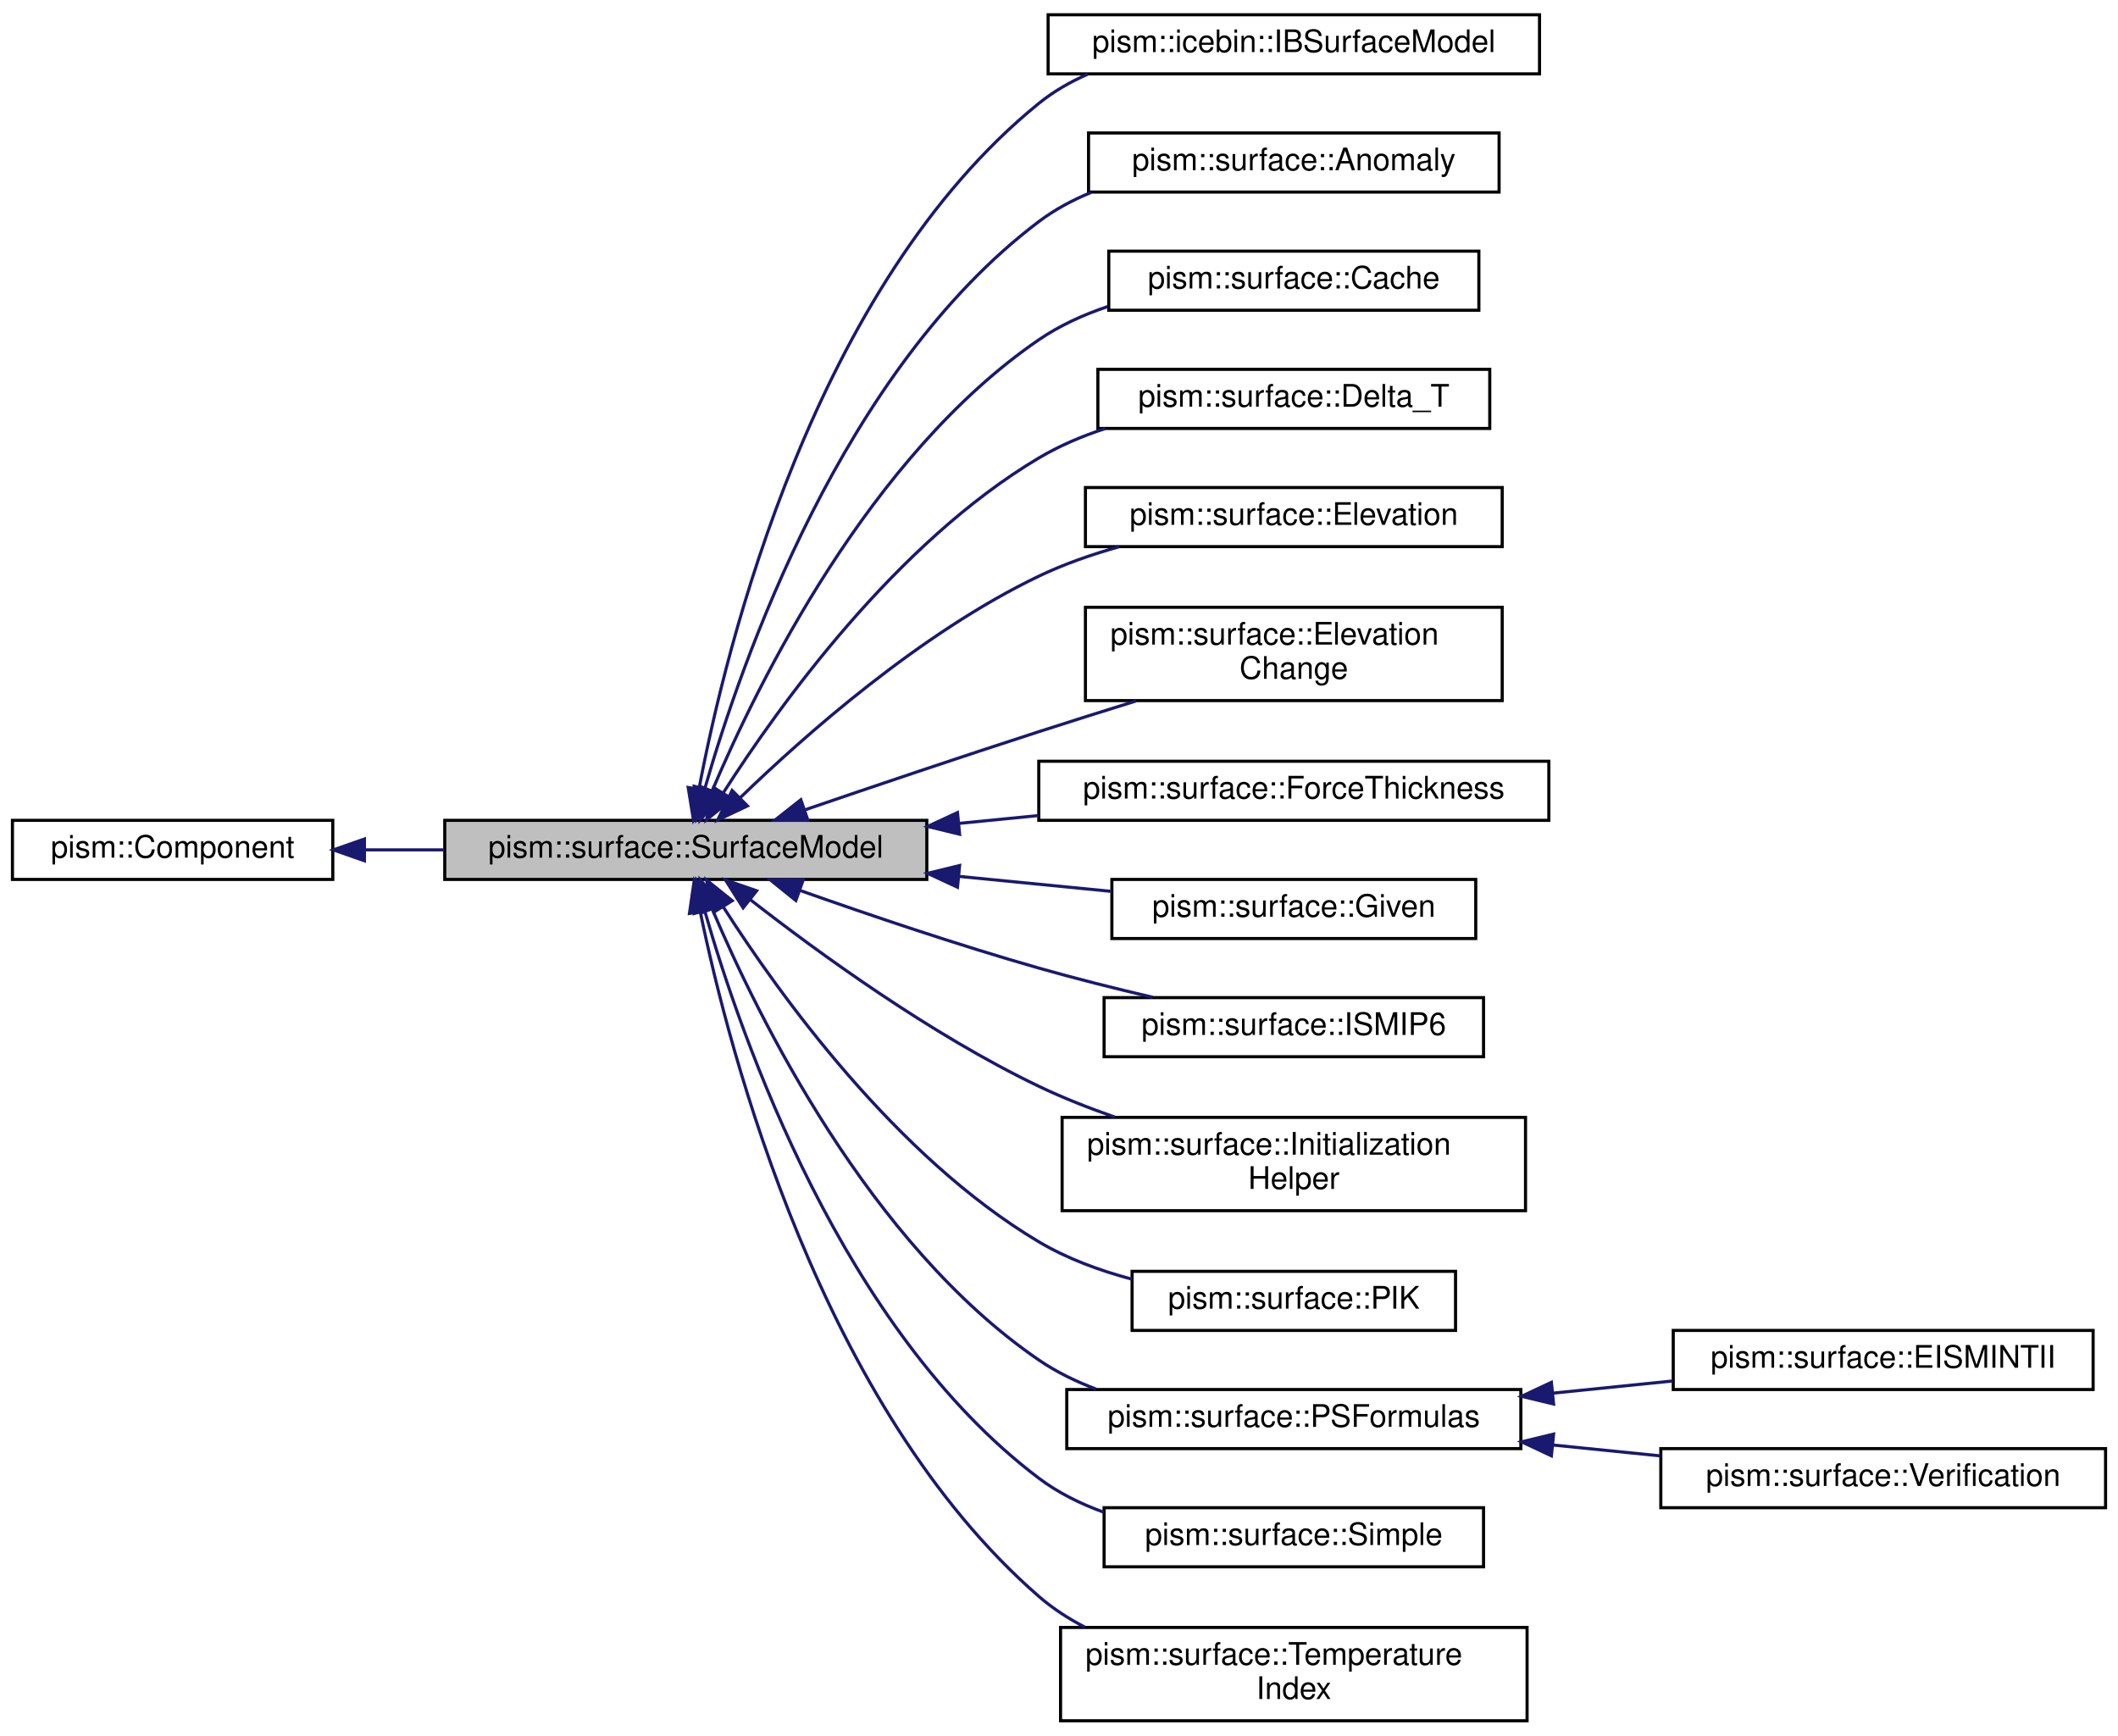
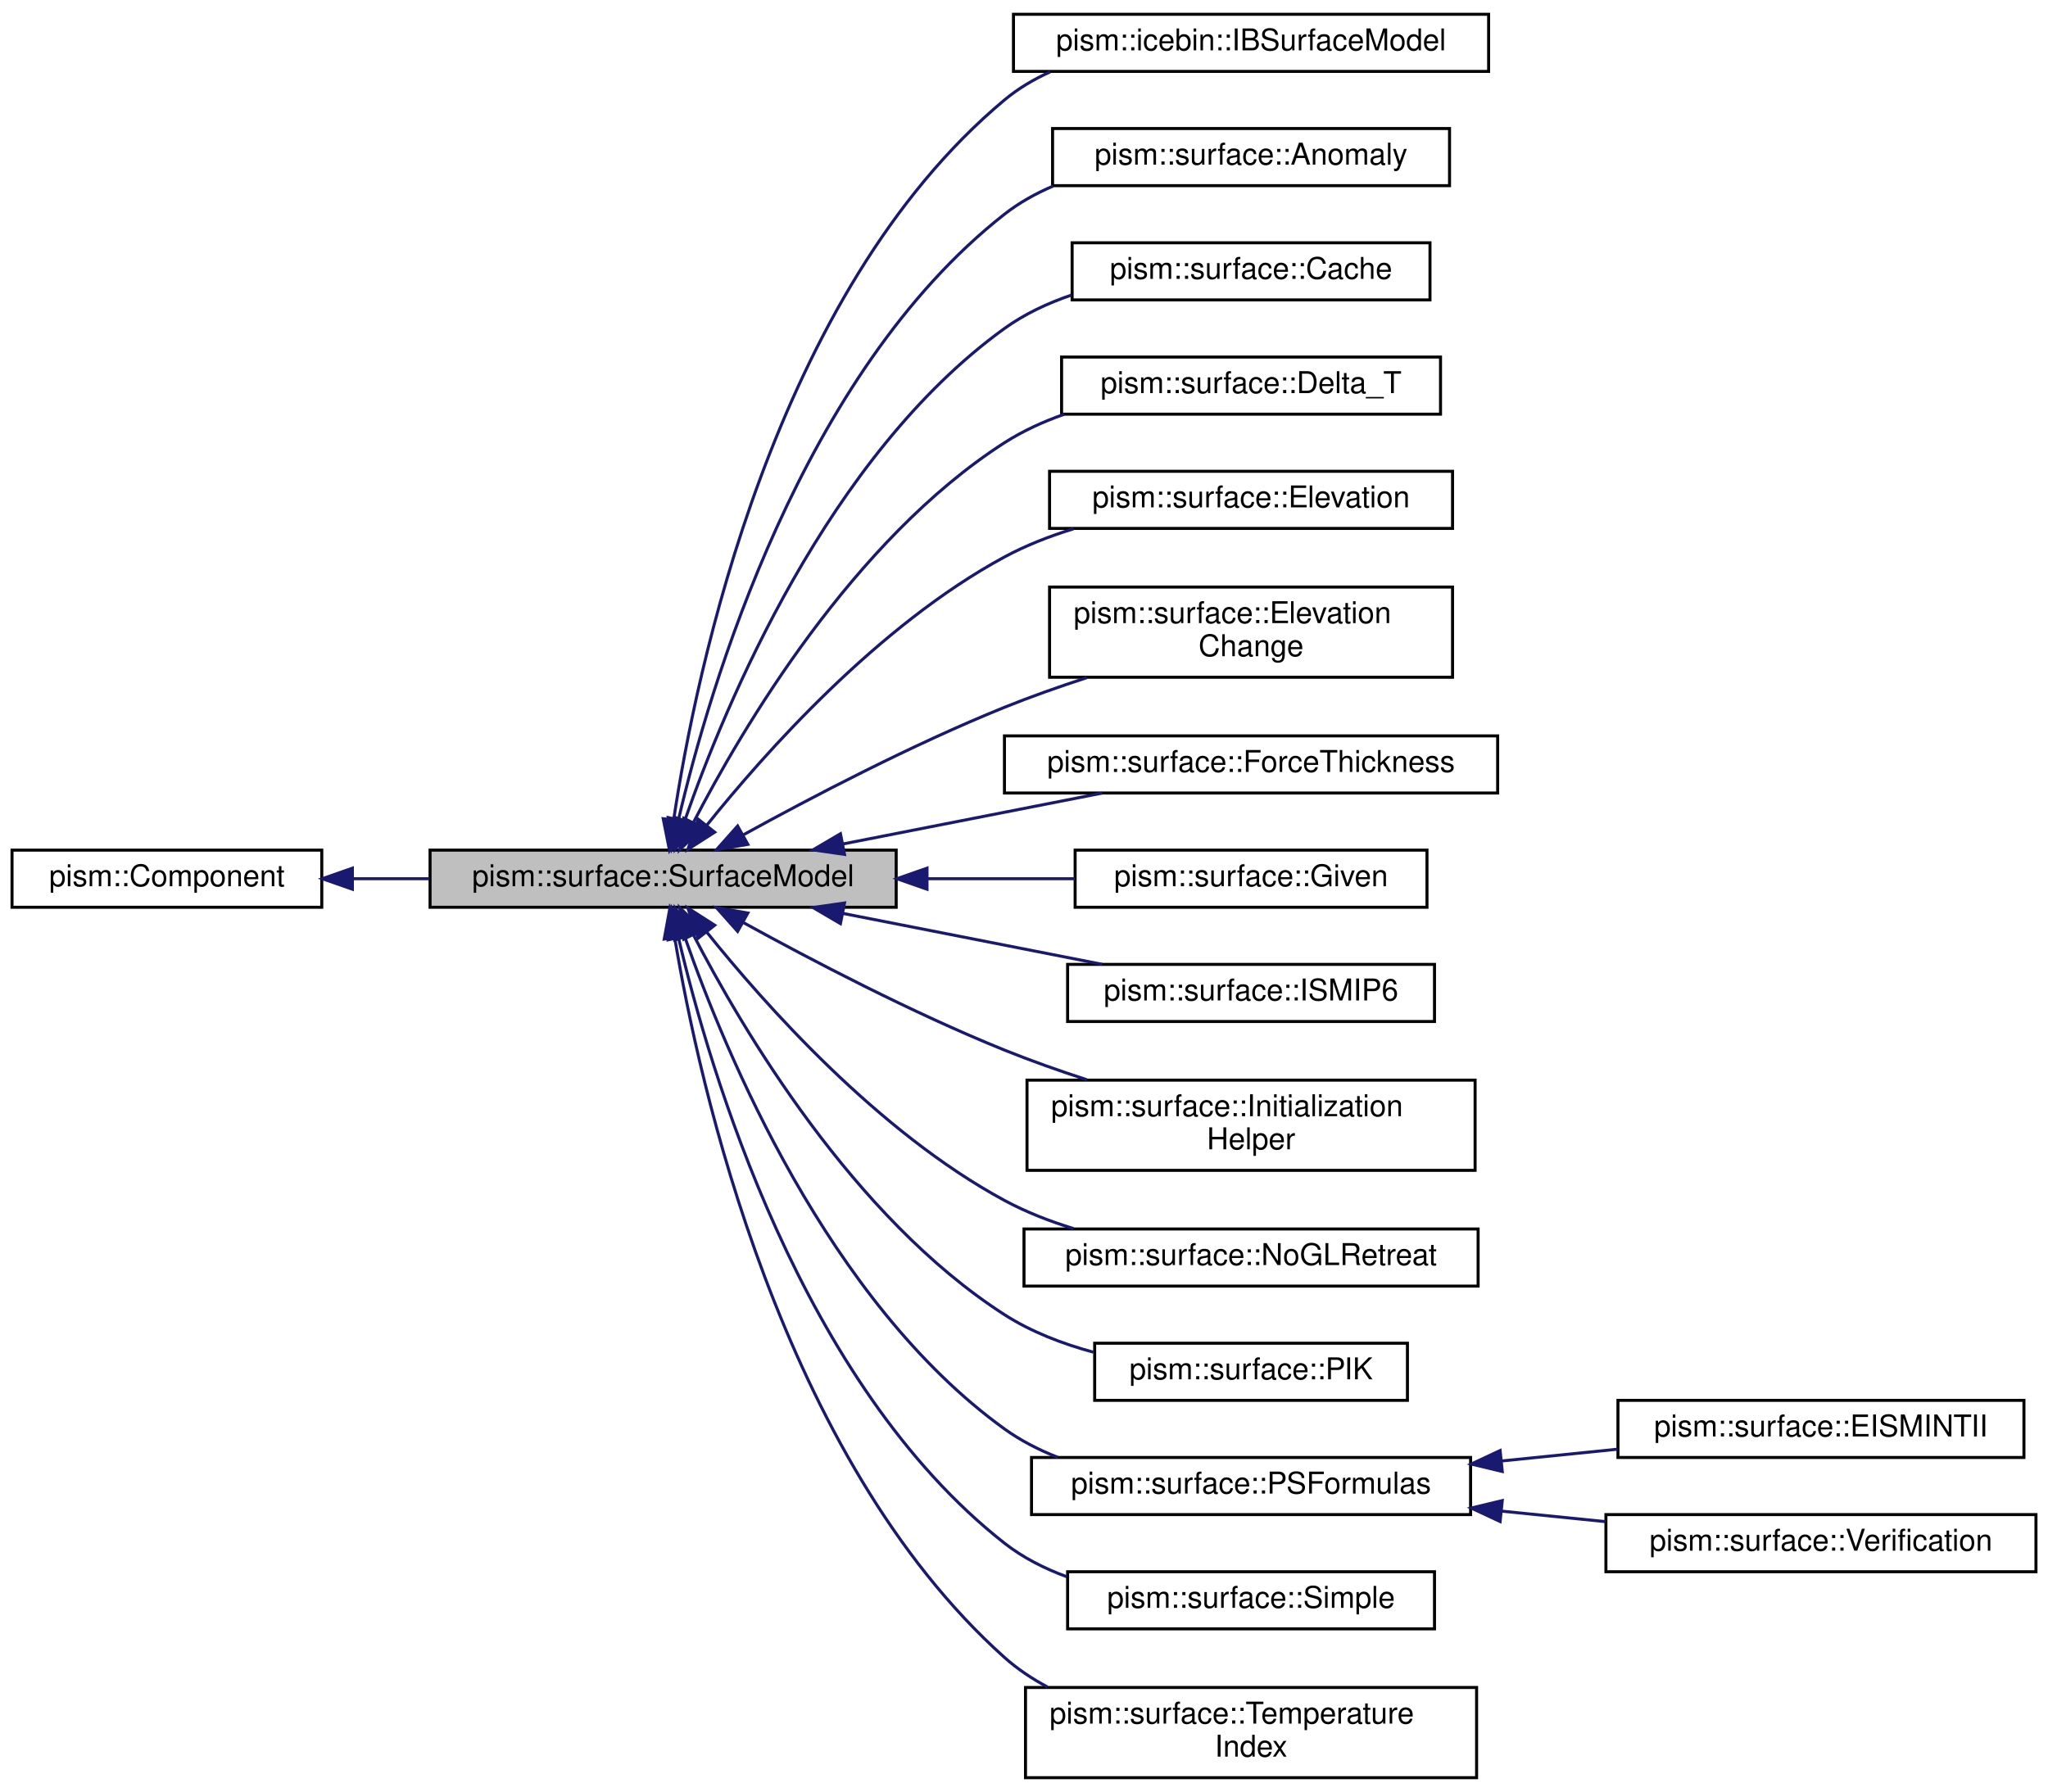
- <svg xmlns="http://www.w3.org/2000/svg" xmlns:xlink="http://www.w3.org/1999/xlink" width="681pt" height="558pt" viewBox="0.00 0.00 681.00 557.50">
-   <g id="graph0" class="graph" transform="scale(1 1) rotate(0) translate(4 553.5)">
+ <svg xmlns="http://www.w3.org/2000/svg" xmlns:xlink="http://www.w3.org/1999/xlink" width="681pt" height="596pt" viewBox="0.00 0.00 681.00 595.50">
+   <g id="graph0" class="graph" transform="scale(1 1) rotate(0) translate(4 591.5)">
    <g id="node1" class="node">
      <g id="a_node1">
        <a xlink:title="The interface of PISM's surface models.">
-           <polygon fill="#bfbfbf" stroke="black" points="139,-271 139,-290 294,-290 294,-271 139,-271" />
-           <text text-anchor="middle" x="216.5" y="-278" font-family="Helvetica,sans-Serif" font-size="10.00">pism::surface::SurfaceModel</text>
+           <polygon fill="#bfbfbf" stroke="black" points="139,-290 139,-309 294,-309 294,-290 139,-290" />
+           <text text-anchor="middle" x="216.5" y="-297" font-family="Helvetica,sans-Serif" font-size="10.00">pism::surface::SurfaceModel</text>
        </a>
      </g>
    </g>
    <g id="node3" class="node">
      <g id="a_node3">
        <a xlink:href="classpism_1_1icebin_1_1IBSurfaceModel.html" target="_top" xlink:title="A class implementing a constant-in-time surface model for the surface mass balance.">
-           <polygon fill="none" stroke="black" points="333,-530 333,-549 491,-549 491,-530 333,-530" />
-           <text text-anchor="middle" x="412" y="-537" font-family="Helvetica,sans-Serif" font-size="10.00">pism::icebin::IBSurfaceModel</text>
+           <polygon fill="none" stroke="black" points="333,-568 333,-587 491,-587 491,-568 333,-568" />
+           <text text-anchor="middle" x="412" y="-575" font-family="Helvetica,sans-Serif" font-size="10.00">pism::icebin::IBSurfaceModel</text>
        </a>
      </g>
    </g>
    <g id="edge2" class="edge">
-       <path fill="none" stroke="midnightblue" d="M220.73,-300C229.41,-346 257.69,-461.86 330,-520.5 334.71,-524.32 340.06,-527.4 345.7,-529.88" />
-       <polygon fill="midnightblue" stroke="midnightblue" points="224.17,-299.34 218.97,-290.11 217.27,-300.57 224.17,-299.34" />
+       <path fill="none" stroke="midnightblue" d="M220.02,-319.19C227.34,-367.83 253.18,-494.36 330,-558.5 334.55,-562.3 339.71,-565.36 345.19,-567.84" />
+       <polygon fill="midnightblue" stroke="midnightblue" points="223.46,-318.48 218.6,-309.06 216.53,-319.45 223.46,-318.48" />
    </g>
    <g id="node4" class="node">
      <g id="a_node4">
        <a xlink:href="classpism_1_1surface_1_1Anomaly.html" target="_top" xlink:title="Reads and uses climatic_mass_balance and ice_surface_temp anomalies from a file.">
-           <polygon fill="none" stroke="black" points="346,-492 346,-511 478,-511 478,-492 346,-492" />
-           <text text-anchor="middle" x="412" y="-499" font-family="Helvetica,sans-Serif" font-size="10.00">pism::surface::Anomaly</text>
+           <polygon fill="none" stroke="black" points="346,-530 346,-549 478,-549 478,-530 346,-530" />
+           <text text-anchor="middle" x="412" y="-537" font-family="Helvetica,sans-Serif" font-size="10.00">pism::surface::Anomaly</text>
        </a>
      </g>
    </g>
    <g id="edge3" class="edge">
-       <path fill="none" stroke="midnightblue" d="M222.62,-300.19C234.3,-340.98 266.9,-434.88 330,-482.5 335.07,-486.33 340.79,-489.4 346.79,-491.87" />
-       <polygon fill="midnightblue" stroke="midnightblue" points="225.96,-299.1 219.93,-290.38 219.21,-300.95 225.96,-299.1" />
+       <path fill="none" stroke="midnightblue" d="M221.63,-319.22C231.81,-362.76 262.38,-467.46 330,-520.5 334.89,-524.33 340.42,-527.42 346.24,-529.89" />
+       <polygon fill="midnightblue" stroke="midnightblue" points="225.01,-318.31 219.42,-309.31 218.18,-319.83 225.01,-318.31" />
    </g>
    <g id="node5" class="node">
      <g id="a_node5">
        <a xlink:href="classpism_1_1surface_1_1Cache.html" target="_top" xlink:title=" ">
-           <polygon fill="none" stroke="black" points="352.5,-454 352.5,-473 471.5,-473 471.5,-454 352.5,-454" />
-           <text text-anchor="middle" x="412" y="-461" font-family="Helvetica,sans-Serif" font-size="10.00">pism::surface::Cache</text>
+           <polygon fill="none" stroke="black" points="352.5,-492 352.5,-511 471.5,-511 471.5,-492 352.5,-492" />
+           <text text-anchor="middle" x="412" y="-499" font-family="Helvetica,sans-Serif" font-size="10.00">pism::surface::Cache</text>
        </a>
      </g>
    </g>
    <g id="edge4" class="edge">
-       <path fill="none" stroke="midnightblue" d="M225,-299.53C239.65,-334.13 275.51,-407.22 330,-444.5 336.68,-449.07 344.31,-452.55 352.16,-455.19" />
-       <polygon fill="midnightblue" stroke="midnightblue" points="228.17,-298.03 221.13,-290.11 221.69,-300.69 228.17,-298.03" />
+       <path fill="none" stroke="midnightblue" d="M223.8,-319.13C237.02,-357.02 271.37,-440.2 330,-482.5 336.68,-487.32 344.4,-490.93 352.36,-493.64" />
+       <polygon fill="midnightblue" stroke="midnightblue" points="227.01,-317.68 220.5,-309.32 220.37,-319.91 227.01,-317.68" />
    </g>
    <g id="node6" class="node">
      <g id="a_node6">
        <a xlink:href="classpism_1_1surface_1_1Delta__T.html" target="_top" xlink:title="Implements the scalar temperature offsets for the ice surface temperature.">
-           <polygon fill="none" stroke="black" points="349,-416 349,-435 475,-435 475,-416 349,-416" />
-           <text text-anchor="middle" x="412" y="-423" font-family="Helvetica,sans-Serif" font-size="10.00">pism::surface::Delta_T</text>
+           <polygon fill="none" stroke="black" points="349,-454 349,-473 475,-473 475,-454 349,-454" />
+           <text text-anchor="middle" x="412" y="-461" font-family="Helvetica,sans-Serif" font-size="10.00">pism::surface::Delta_T</text>
        </a>
      </g>
    </g>
    <g id="edge5" class="edge">
-       <path fill="none" stroke="midnightblue" d="M228.62,-298.94C246.41,-326.77 284,-379.16 330,-406.5 336.58,-410.41 343.91,-413.52 351.39,-415.98" />
-       <polygon fill="midnightblue" stroke="midnightblue" points="231.43,-296.84 223.17,-290.2 225.49,-300.54 231.43,-296.84" />
+       <path fill="none" stroke="midnightblue" d="M226.51,-318.06C242.67,-349.32 279.68,-412.2 330,-444.5 336.08,-448.4 342.87,-451.5 349.87,-453.97" />
+       <polygon fill="midnightblue" stroke="midnightblue" points="229.62,-316.47 222,-309.11 223.37,-319.61 229.62,-316.47" />
    </g>
    <g id="node7" class="node">
      <g id="a_node7">
        <a xlink:href="classpism_1_1surface_1_1Elevation.html" target="_top" xlink:title="A class implementing a elevation-dependent temperature and mass balance model.">
-           <polygon fill="none" stroke="black" points="345,-378 345,-397 479,-397 479,-378 345,-378" />
-           <text text-anchor="middle" x="412" y="-385" font-family="Helvetica,sans-Serif" font-size="10.00">pism::surface::Elevation</text>
+           <polygon fill="none" stroke="black" points="345,-416 345,-435 479,-435 479,-416 345,-416" />
+           <text text-anchor="middle" x="412" y="-423" font-family="Helvetica,sans-Serif" font-size="10.00">pism::surface::Elevation</text>
        </a>
      </g>
    </g>
    <g id="edge6" class="edge">
-       <path fill="none" stroke="midnightblue" d="M234.05,-297.32C254.68,-317.3 291.9,-350.23 330,-368.5 338.08,-372.37 346.99,-375.48 355.86,-377.97" />
-       <polygon fill="midnightblue" stroke="midnightblue" points="236.32,-294.64 226.75,-290.11 231.4,-299.62 236.32,-294.64" />
+       <path fill="none" stroke="midnightblue" d="M230.96,-317.21C250.21,-341.24 287.97,-383.79 330,-406.5 337.12,-410.35 345,-413.42 352.96,-415.87" />
+       <polygon fill="midnightblue" stroke="midnightblue" points="233.65,-314.97 224.73,-309.26 228.15,-319.29 233.65,-314.97" />
    </g>
    <g id="node8" class="node">
      <g id="a_node8">
        <a xlink:href="classpism_1_1surface_1_1ElevationChange.html" target="_top" xlink:title=" ">
-           <polygon fill="none" stroke="black" points="345,-328.5 345,-358.5 479,-358.5 479,-328.5 345,-328.5" />
-           <text text-anchor="start" x="353" y="-346.5" font-family="Helvetica,sans-Serif" font-size="10.00">pism::surface::Elevation</text>
-           <text text-anchor="middle" x="412" y="-335.5" font-family="Helvetica,sans-Serif" font-size="10.00">Change</text>
+           <polygon fill="none" stroke="black" points="345,-366.5 345,-396.5 479,-396.5 479,-366.5 345,-366.5" />
+           <text text-anchor="start" x="353" y="-384.5" font-family="Helvetica,sans-Serif" font-size="10.00">pism::surface::Elevation</text>
+           <text text-anchor="middle" x="412" y="-373.5" font-family="Helvetica,sans-Serif" font-size="10.00">Change</text>
        </a>
      </g>
    </g>
    <g id="edge7" class="edge">
-       <path fill="none" stroke="midnightblue" d="M254.74,-293.35C276.61,-300.83 304.82,-310.36 330,-318.5 340.08,-321.76 350.9,-325.16 361.24,-328.37" />
-       <polygon fill="midnightblue" stroke="midnightblue" points="255.77,-290.01 245.17,-290.07 253.5,-296.63 255.77,-290.01" />
+       <path fill="none" stroke="midnightblue" d="M243.12,-314.06C265.55,-326.42 299.27,-344.08 330,-356.5 338.73,-360.03 348.16,-363.36 357.39,-366.36" />
+       <polygon fill="midnightblue" stroke="midnightblue" points="244.67,-310.92 234.23,-309.11 241.27,-317.03 244.67,-310.92" />
    </g>
    <g id="node9" class="node">
      <g id="a_node9">
        <a xlink:href="classpism_1_1surface_1_1ForceThickness.html" target="_top" xlink:title=" ">
-           <polygon fill="none" stroke="black" points="330,-290 330,-309 494,-309 494,-290 330,-290" />
-           <text text-anchor="middle" x="412" y="-297" font-family="Helvetica,sans-Serif" font-size="10.00">pism::surface::ForceThickness</text>
+           <polygon fill="none" stroke="black" points="330,-328 330,-347 494,-347 494,-328 330,-328" />
+           <text text-anchor="middle" x="412" y="-335" font-family="Helvetica,sans-Serif" font-size="10.00">pism::surface::ForceThickness</text>
        </a>
      </g>
    </g>
    <g id="edge8" class="edge">
-       <path fill="none" stroke="midnightblue" d="M304.22,-289.01C312.76,-289.85 321.41,-290.7 329.89,-291.54" />
-       <polygon fill="midnightblue" stroke="midnightblue" points="304.55,-285.53 294.25,-288.04 303.86,-292.5 304.55,-285.53" />
+       <path fill="none" stroke="midnightblue" d="M276.25,-311.04C303.85,-316.46 336.35,-322.84 362.52,-327.98" />
+       <polygon fill="midnightblue" stroke="midnightblue" points="276.82,-307.58 266.33,-309.09 275.47,-314.45 276.82,-307.58" />
    </g>
    <g id="node10" class="node">
      <g id="a_node10">
        <a xlink:href="classpism_1_1surface_1_1Given.html" target="_top" xlink:title=" ">
-           <polygon fill="none" stroke="black" points="353.5,-252 353.5,-271 470.5,-271 470.5,-252 353.5,-252" />
-           <text text-anchor="middle" x="412" y="-259" font-family="Helvetica,sans-Serif" font-size="10.00">pism::surface::Given</text>
+           <polygon fill="none" stroke="black" points="353.5,-290 353.5,-309 470.5,-309 470.5,-290 353.5,-290" />
+           <text text-anchor="middle" x="412" y="-297" font-family="Helvetica,sans-Serif" font-size="10.00">pism::surface::Given</text>
        </a>
      </g>
    </g>
    <g id="edge9" class="edge">
-       <path fill="none" stroke="midnightblue" d="M304.51,-271.96C321.1,-270.33 338.07,-268.66 353.45,-267.15" />
-       <polygon fill="midnightblue" stroke="midnightblue" points="303.86,-268.5 294.25,-272.96 304.55,-275.47 303.86,-268.5" />
+       <path fill="none" stroke="midnightblue" d="M304.51,-299.5C321.1,-299.5 338.07,-299.5 353.45,-299.5" />
+       <polygon fill="midnightblue" stroke="midnightblue" points="304.25,-296 294.25,-299.5 304.25,-303 304.25,-296" />
    </g>
    <g id="node11" class="node">
      <g id="a_node11">
        <a xlink:href="classpism_1_1surface_1_1ISMIP6.html" target="_top" xlink:title=" ">
-           <polygon fill="none" stroke="black" points="351,-214 351,-233 473,-233 473,-214 351,-214" />
-           <text text-anchor="middle" x="412" y="-221" font-family="Helvetica,sans-Serif" font-size="10.00">pism::surface::ISMIP6</text>
+           <polygon fill="none" stroke="black" points="351,-252 351,-271 473,-271 473,-252 351,-252" />
+           <text text-anchor="middle" x="412" y="-259" font-family="Helvetica,sans-Serif" font-size="10.00">pism::surface::ISMIP6</text>
        </a>
      </g>
    </g>
    <g id="edge10" class="edge">
-       <path fill="none" stroke="midnightblue" d="M253.23,-267.46C275.21,-259.68 304.04,-249.91 330,-242.5 341.81,-239.13 354.7,-235.9 366.66,-233.1" />
-       <polygon fill="midnightblue" stroke="midnightblue" points="251.89,-264.22 243.65,-270.88 254.24,-270.81 251.89,-264.22" />
+       <path fill="none" stroke="midnightblue" d="M276.25,-287.96C303.85,-282.54 336.35,-276.16 362.52,-271.02" />
+       <polygon fill="midnightblue" stroke="midnightblue" points="275.47,-284.55 266.33,-289.91 276.82,-291.42 275.47,-284.55" />
    </g>
    <g id="node12" class="node">
      <g id="a_node12">
        <a xlink:href="classpism_1_1surface_1_1InitializationHelper.html" target="_top" xlink:title=" ">
-           <polygon fill="none" stroke="black" points="337.5,-164.5 337.5,-194.5 486.5,-194.5 486.5,-164.5 337.5,-164.5" />
-           <text text-anchor="start" x="345.5" y="-182.5" font-family="Helvetica,sans-Serif" font-size="10.00">pism::surface::Initialization</text>
-           <text text-anchor="middle" x="412" y="-171.5" font-family="Helvetica,sans-Serif" font-size="10.00">Helper</text>
+           <polygon fill="none" stroke="black" points="337.5,-202.5 337.5,-232.5 486.5,-232.5 486.5,-202.5 337.5,-202.5" />
+           <text text-anchor="start" x="345.5" y="-220.5" font-family="Helvetica,sans-Serif" font-size="10.00">pism::surface::Initialization</text>
+           <text text-anchor="middle" x="412" y="-209.5" font-family="Helvetica,sans-Serif" font-size="10.00">Helper</text>
        </a>
      </g>
    </g>
    <g id="edge11" class="edge">
-       <path fill="none" stroke="midnightblue" d="M237.35,-264.42C259.01,-247.52 295.25,-221.15 330,-204.5 337.7,-200.81 346.07,-197.51 354.4,-194.61" />
-       <polygon fill="midnightblue" stroke="midnightblue" points="234.94,-261.86 229.27,-270.81 239.28,-267.35 234.94,-261.86" />
+       <path fill="none" stroke="midnightblue" d="M243.12,-284.94C265.55,-272.58 299.27,-254.92 330,-242.5 338.73,-238.97 348.16,-235.64 357.39,-232.64" />
+       <polygon fill="midnightblue" stroke="midnightblue" points="241.27,-281.97 234.23,-289.89 244.67,-288.08 241.27,-281.97" />
    </g>
    <g id="node13" class="node">
      <g id="a_node13">
+         <a xlink:href="classpism_1_1surface_1_1NoGLRetreat.html" target="_top" xlink:title=" ">
+           <polygon fill="none" stroke="black" points="336.5,-164 336.5,-183 487.5,-183 487.5,-164 336.5,-164" />
+           <text text-anchor="middle" x="412" y="-171" font-family="Helvetica,sans-Serif" font-size="10.00">pism::surface::NoGLRetreat</text>
+         </a>
+       </g>
+     </g>
+     <g id="edge12" class="edge">
+       <path fill="none" stroke="midnightblue" d="M230.96,-281.79C250.21,-257.76 287.97,-215.21 330,-192.5 337.12,-188.65 345,-185.58 352.96,-183.13" />
+       <polygon fill="midnightblue" stroke="midnightblue" points="228.15,-279.71 224.73,-289.74 233.65,-284.03 228.15,-279.71" />
+     </g>
+     <g id="node14" class="node">
+       <g id="a_node14">
        <a xlink:href="classpism_1_1surface_1_1PIK.html" target="_top" xlink:title="A class implementing a constant-in-time surface model for the surface mass balance.">
          <polygon fill="none" stroke="black" points="360,-126 360,-145 464,-145 464,-126 360,-126" />
          <text text-anchor="middle" x="412" y="-133" font-family="Helvetica,sans-Serif" font-size="10.00">pism::surface::PIK</text>
        </a>
      </g>
    </g>
-     <g id="edge12" class="edge">
-       <path fill="none" stroke="midnightblue" d="M228.62,-262.06C246.41,-234.23 284,-181.84 330,-154.5 339.06,-149.11 349.55,-145.25 359.9,-142.49" />
-       <polygon fill="midnightblue" stroke="midnightblue" points="225.49,-260.46 223.17,-270.8 231.43,-264.16 225.49,-260.46" />
-     </g>
-     <g id="node14" class="node">
-       <g id="a_node14">
+     <g id="edge13" class="edge">
+       <path fill="none" stroke="midnightblue" d="M226.51,-280.94C242.67,-249.68 279.68,-186.8 330,-154.5 338.87,-148.8 349.27,-144.81 359.61,-142.01" />
+       <polygon fill="midnightblue" stroke="midnightblue" points="223.37,-279.39 222,-289.89 229.62,-282.53 223.37,-279.39" />
+     </g>
+     <g id="node15" class="node">
+       <g id="a_node15">
        <a xlink:href="classpism_1_1surface_1_1PSFormulas.html" target="_top" xlink:title=" ">
          <polygon fill="none" stroke="black" points="339,-88 339,-107 485,-107 485,-88 339,-88" />
          <text text-anchor="middle" x="412" y="-95" font-family="Helvetica,sans-Serif" font-size="10.00">pism::surface::PSFormulas</text>
        </a>
      </g>
    </g>
-     <g id="edge13" class="edge">
-       <path fill="none" stroke="midnightblue" d="M225,-261.47C239.65,-226.87 275.51,-153.78 330,-116.5 335.6,-112.67 341.88,-109.6 348.39,-107.15" />
-       <polygon fill="midnightblue" stroke="midnightblue" points="221.69,-260.31 221.13,-270.89 228.17,-262.97 221.69,-260.31" />
-     </g>
-     <g id="node17" class="node">
-       <g id="a_node17">
+     <g id="edge14" class="edge">
+       <path fill="none" stroke="midnightblue" d="M223.8,-279.87C237.02,-241.98 271.37,-158.8 330,-116.5 335.39,-112.61 341.46,-109.51 347.78,-107.03" />
+       <polygon fill="midnightblue" stroke="midnightblue" points="220.37,-279.09 220.5,-289.68 227.01,-281.32 220.37,-279.09" />
+     </g>
+     <g id="node18" class="node">
+       <g id="a_node18">
        <a xlink:href="classpism_1_1surface_1_1Simple.html" target="_top" xlink:title="A class implementing a primitive surface model.">
          <polygon fill="none" stroke="black" points="351,-50 351,-69 473,-69 473,-50 351,-50" />
          <text text-anchor="middle" x="412" y="-57" font-family="Helvetica,sans-Serif" font-size="10.00">pism::surface::Simple</text>
        </a>
      </g>
    </g>
-     <g id="edge16" class="edge">
-       <path fill="none" stroke="midnightblue" d="M222.62,-260.81C234.3,-220.02 266.9,-126.12 330,-78.5 336.23,-73.8 343.43,-70.24 350.92,-67.54" />
-       <polygon fill="midnightblue" stroke="midnightblue" points="219.21,-260.05 219.93,-270.62 225.96,-261.9 219.21,-260.05" />
-     </g>
-     <g id="node18" class="node">
-       <g id="a_node18">
+     <g id="edge17" class="edge">
+       <path fill="none" stroke="midnightblue" d="M221.63,-279.78C231.81,-236.24 262.38,-131.54 330,-78.5 336.14,-73.69 343.29,-70.06 350.75,-67.33" />
+       <polygon fill="midnightblue" stroke="midnightblue" points="218.18,-279.17 219.42,-289.69 225.01,-280.69 218.18,-279.17" />
+     </g>
+     <g id="node19" class="node">
+       <g id="a_node19">
        <a xlink:href="classpism_1_1surface_1_1TemperatureIndex.html" target="_top" xlink:title="A class implementing a temperature-index (positive degree-day) scheme to compute melt and runoff,...">
          <polygon fill="none" stroke="black" points="337,-0.5 337,-30.5 487,-30.5 487,-0.5 337,-0.5" />
          <text text-anchor="start" x="345" y="-18.5" font-family="Helvetica,sans-Serif" font-size="10.00">pism::surface::Temperature</text>
          <text text-anchor="middle" x="412" y="-7.5" font-family="Helvetica,sans-Serif" font-size="10.00">Index</text>
        </a>
      </g>
    </g>
-     <g id="edge17" class="edge">
-       <path fill="none" stroke="midnightblue" d="M221.13,-260.7C230.54,-214.98 260.08,-101.32 330,-40.5 334.44,-36.64 339.47,-33.37 344.8,-30.61" />
-       <polygon fill="midnightblue" stroke="midnightblue" points="217.68,-260.07 219.2,-270.56 224.55,-261.42 217.68,-260.07" />
+     <g id="edge18" class="edge">
+       <path fill="none" stroke="midnightblue" d="M220.36,-279.81C228.38,-231.67 255.61,-107.1 330,-40.5 334.28,-36.67 339.13,-33.43 344.28,-30.68" />
+       <polygon fill="midnightblue" stroke="midnightblue" points="216.87,-279.42 218.78,-289.84 223.79,-280.51 216.87,-279.42" />
    </g>
    <g id="node2" class="node">
      <g id="a_node2">
        <a xlink:href="classpism_1_1Component.html" target="_top" xlink:title="A class defining a common interface for most PISM sub-models.">
-           <polygon fill="none" stroke="black" points="0,-271 0,-290 103,-290 103,-271 0,-271" />
-           <text text-anchor="middle" x="51.5" y="-278" font-family="Helvetica,sans-Serif" font-size="10.00">pism::Component</text>
+           <polygon fill="none" stroke="black" points="0,-290 0,-309 103,-309 103,-290 0,-290" />
+           <text text-anchor="middle" x="51.5" y="-297" font-family="Helvetica,sans-Serif" font-size="10.00">pism::Component</text>
        </a>
      </g>
    </g>
    <g id="edge1" class="edge">
-       <path fill="none" stroke="midnightblue" d="M113.19,-280.5C121.55,-280.5 130.22,-280.5 138.82,-280.5" />
-       <polygon fill="midnightblue" stroke="midnightblue" points="113.18,-277 103.18,-280.5 113.18,-284 113.18,-277" />
-     </g>
-     <g id="node15" class="node">
-       <g id="a_node15">
+       <path fill="none" stroke="midnightblue" d="M113.19,-299.5C121.55,-299.5 130.22,-299.5 138.82,-299.5" />
+       <polygon fill="midnightblue" stroke="midnightblue" points="113.18,-296 103.18,-299.5 113.18,-303 113.18,-296" />
+     </g>
+     <g id="node16" class="node">
+       <g id="a_node16">
        <a xlink:href="classpism_1_1surface_1_1EISMINTII.html" target="_top" xlink:title=" ">
          <polygon fill="none" stroke="black" points="534,-107 534,-126 669,-126 669,-107 534,-107" />
          <text text-anchor="middle" x="601.5" y="-114" font-family="Helvetica,sans-Serif" font-size="10.00">pism::surface::EISMINTII</text>
        </a>
      </g>
    </g>
-     <g id="edge14" class="edge">
+     <g id="edge15" class="edge">
      <path fill="none" stroke="midnightblue" d="M495.44,-105.85C508.28,-107.16 521.41,-108.49 533.84,-109.75" />
      <polygon fill="midnightblue" stroke="midnightblue" points="495.53,-102.34 485.22,-104.82 494.82,-109.31 495.53,-102.34" />
    </g>
-     <g id="node16" class="node">
-       <g id="a_node16">
+     <g id="node17" class="node">
+       <g id="a_node17">
        <a xlink:href="classpism_1_1surface_1_1Verification.html" target="_top" xlink:title="Climate inputs for verification tests.">
          <polygon fill="none" stroke="black" points="530,-69 530,-88 673,-88 673,-69 530,-69" />
          <text text-anchor="middle" x="601.5" y="-76" font-family="Helvetica,sans-Serif" font-size="10.00">pism::surface::Verification</text>
        </a>
      </g>
    </g>
-     <g id="edge15" class="edge">
+     <g id="edge16" class="edge">
      <path fill="none" stroke="midnightblue" d="M495.28,-89.16C506.81,-87.99 518.57,-86.8 529.86,-85.66" />
      <polygon fill="midnightblue" stroke="midnightblue" points="494.82,-85.69 485.22,-90.18 495.53,-92.66 494.82,-85.69" />
    </g>
  </g>
</svg>
